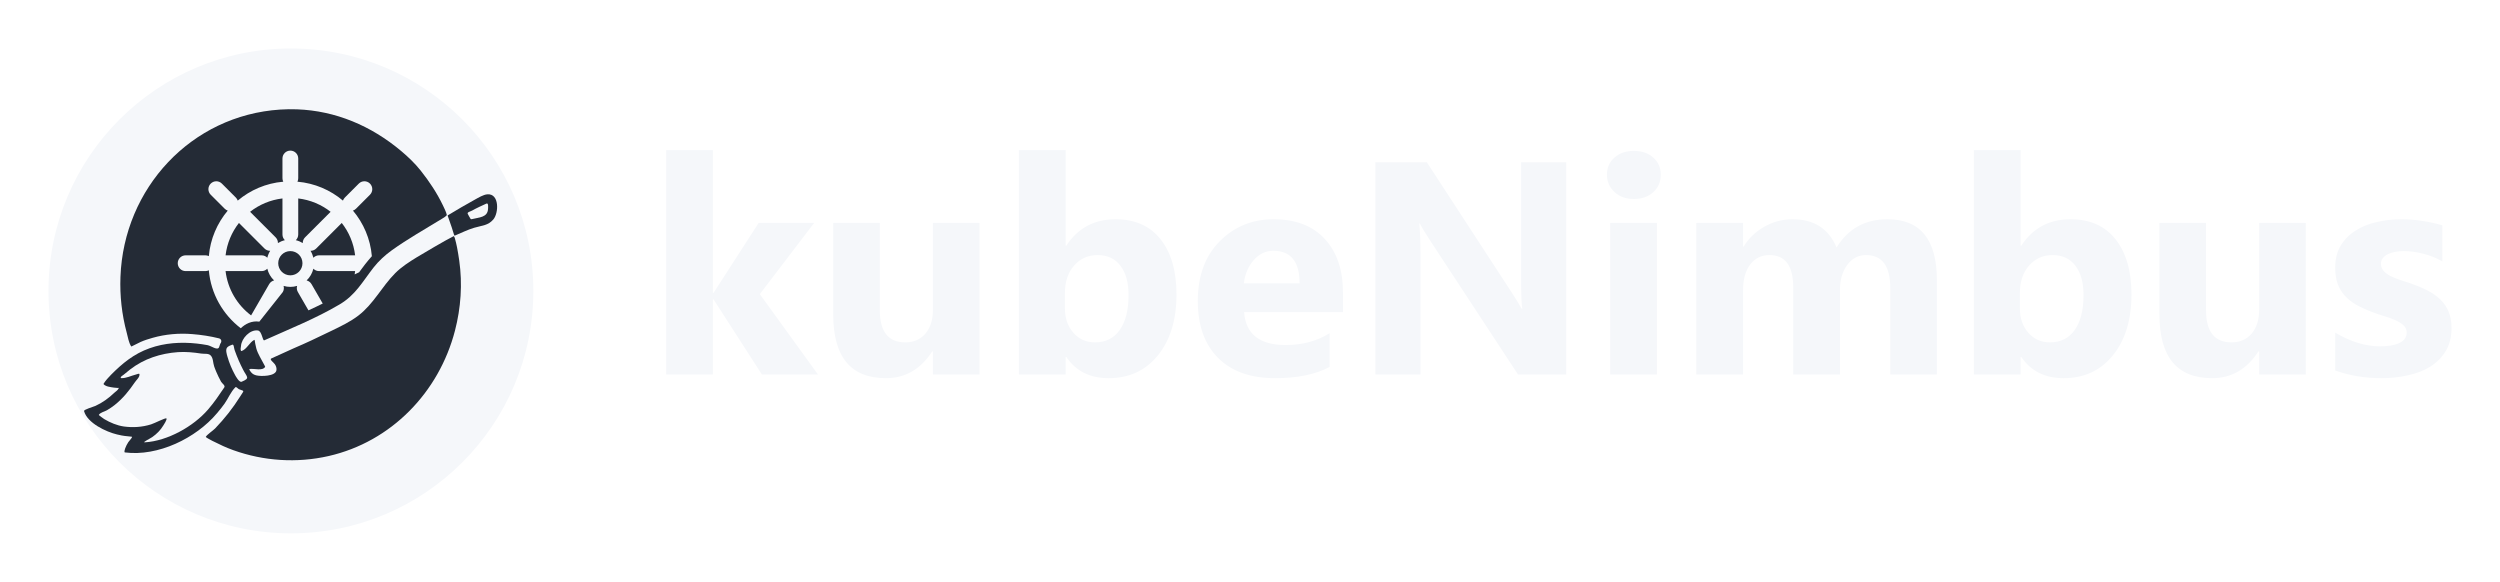
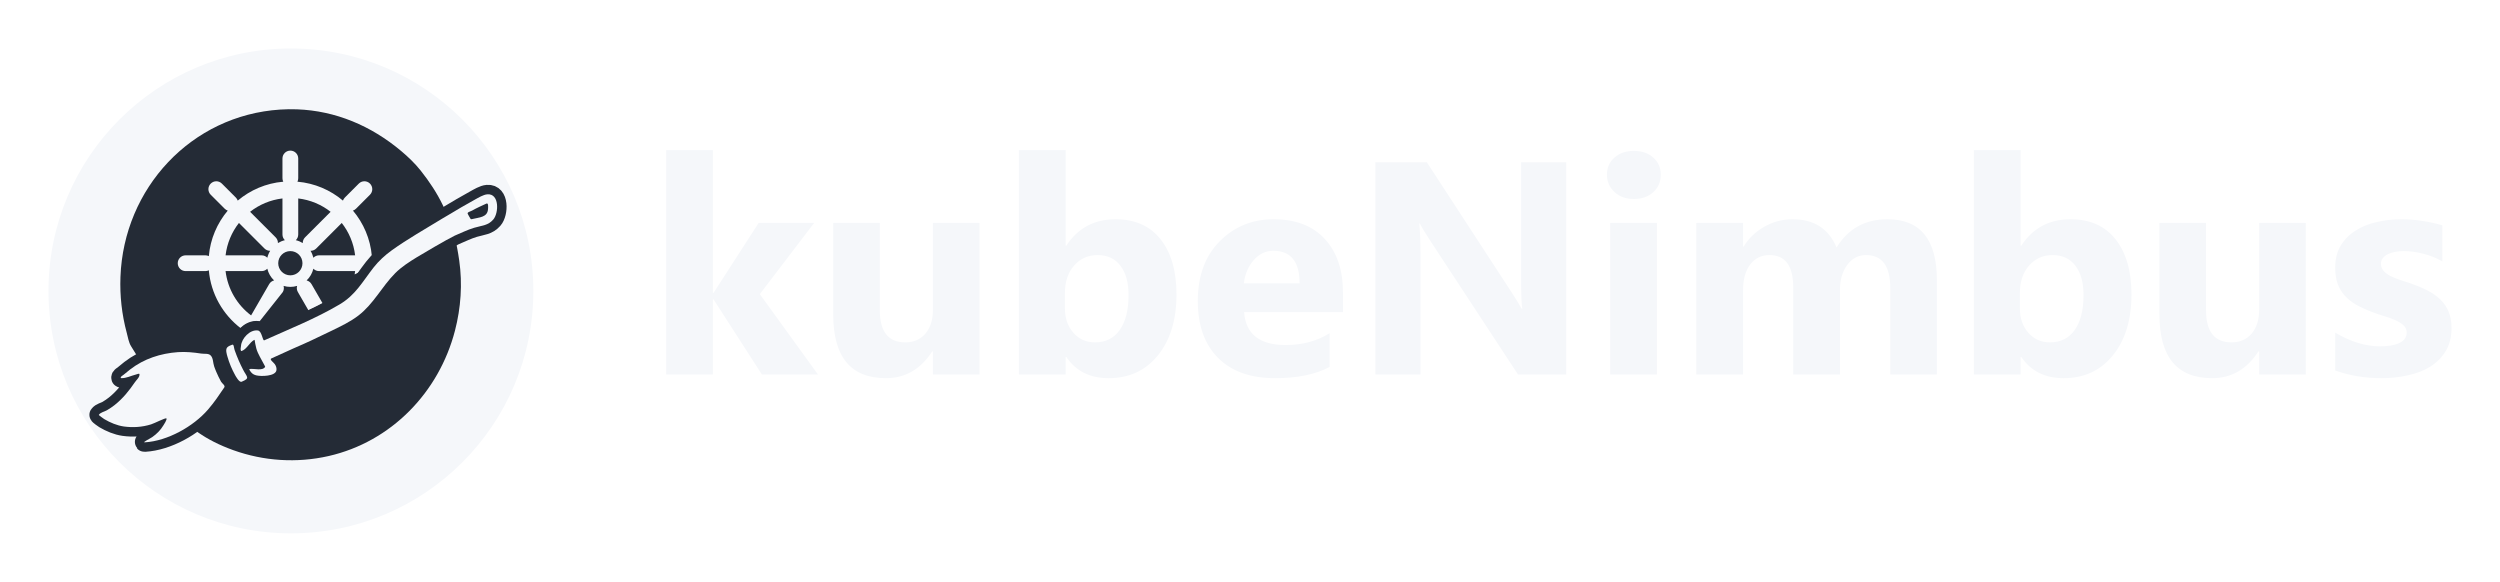
- <svg xmlns="http://www.w3.org/2000/svg" width="1237.48" height="288" viewBox="-24 -24 1237.48 288" version="1.1" id="svg6">
-   <defs id="defs6" />
-   <g transform="scale(0.234375)" id="g6">
+ <svg xmlns="http://www.w3.org/2000/svg" width="1237.48" height="288" viewBox="-24 -24 1237.48 288" version="1.1" id="svg5">
+   <defs id="defs5" />
+   <g transform="scale(0.234375)" id="g5">
    <g id="base">
      <circle fill="#F5F7FA" cx="512" cy="512" r="512" id="circle1" />
-       <path fill="#242B36" d="M 524.77 128.49 C 513.11 128.06 501.31 128.22 489.4 129 C 301.4 141.2 158.9 295.1 152 482.4 C 150.5 522.2 154.9 561.9 165.2 600.2 C 167.9 610 169.2 620.5 174.6 629.1 C 175 629.7 176.1 628.9 176.8 628.6 C 182.8 625.8 188.6 622.6 194.6 619.8 C 202.1 616.4 212.5 613.1 220.2 611 C 247.1 603.4 275.7 600.9 303.5 603.2 C 322.6 604.7 341.6 607.6 360.2 612.2 C 365.5 613.8 366.5 619 362.8 623.6 C 361.7 626 361.3 628.7 360.2 631.1 C 356.6 638.5 343.9 628 335.7 626.5 C 328.4 625.2 321 624 313.5 623.2 C 279.9 619.5 245.4 621.7 213.5 633.1 C 180.4 644.9 156.4 664.7 132.1 689.1 C 127 694.2 120.2 701.7 116.4 708 C 115.4 709.7 121.5 713 125.7 714 C 129.7 715 133.8 715.6 137.9 716.2 C 145.46 717.19 148.3 716.96 149.11 716.8 C 148.8 716.94 148.31 717.28 148 718 C 146.4 721.9 142.3 724.1 139.3 726.9 C 127.1 738.5 114.4 747.9 99 754.9 C 94.9 756.8 74.2 762.5 75.1 765.8 C 82 791.2 121.9 809.7 144.6 815.1 C 162.5 819.3 158.7 817.7 175.7 819.9 C 176.7 820 176.6 820.7 176.2 821.4 C 174.3 825.1 170.9 827.9 168.6 831.4 C 166.1 835.2 163.4 840.3 161.9 844.7 C 161.6 845.5 159.2 852.8 161.3 853.1 C 231.1 862.1 311.5 823.2 355.9 770.3 C 361.4 763.8 366.8 757.2 371.7 750.3 C 379.7 739 384.8 725.4 394.6 715.6 C 396.7 713.5 399.7 718.5 402.4 719.6 C 414 724.5 414 720.4 405 734.7 C 389.3 759.7 372.3 781.2 351.9 802.5 C 348.1 806.5 334.1 816 332.2 820.3 C 331.9 820.9 339.7 825.5 345.7 828.5 C 364.5 837.7 373.1 842.1 390.2 848.3 C 454.8 871.5 524.4 876 591.4 860.8 C 724 830.6 824.8 726 858.5 595.8 C 871 547.9 874.5 497.1 867.5 448 C 866.1 438.7 864.7 429.4 862.9 420.2 C 861.7 413.9 860.1 407.6 858.4 401.3 C 857.61 398.13 856.12 396.23 855.9 396.3 L 855.9 396.3 L 855.9 396.3 C 840.7 403.6 789.3 434 778.1 440.8 C 762 450.7 745.5 461.2 732.1 474.7 C 703.9 503.1 687 539 654.7 563.9 C 637.5 577.1 617.4 586.7 598 596.1 C 511.7 637.6 564.4 611.6 470.5 654.7 C 466.2 656.7 475.4 663 478.1 666.9 C 480.6 670.5 482 674.8 481.5 679.1 C 480.1 692.6 448.7 692.8 439.1 690.4 C 437.2 690 435.3 689.2 433.5 688.4 C 431.3 687.3 429.3 685.5 427.7 683.6 C 423.6 678.4 424 677 424.6 676.9 C 435.6 675.5 451.4 681.6 457.6 672.5 C 458.2 671.6 446.5 652.4 442.2 642.5 C 439.1 635.4 438.6 632.5 436.7 623.6 C 436.2 621.4 436.1 619.1 435.6 616.9 C 435.4 616.3 435.2 615.1 434.6 615.4 C 424.3 620.9 418.8 635.2 408 638.9 C 407.6 639 407.1 639.1 406.9 638.8 C 404.7 636 406.3 631.6 406.6 628 C 407.8 612.3 425.6 593 442.4 595.6 C 451 596.9 451.9 618 455.8 616.3 C 508 592.8 564.8 570.2 614.7 540.6 C 648.5 520.6 662.3 493.7 686.7 462.4 C 697.2 449 710.9 436.4 724.7 426.5 C 758.9 401.9 795.6 381.4 831.4 359.4 C 833.2 358.3 841.6 353.4 841.2 351.3 C 840.1 345.5 834.4 334.3 833 331.3 C 820.3 304.9 804.3 280.9 786.1 257.9 C 774 242.7 759.6 228.9 744.7 216.4 C 681.44 163.29 606.38 131.46 524.77 128.49 z" id="path1" />
+       <path fill="#242B36" d="M 524.77 128.49 C 513.11 128.06 501.31 128.22 489.4 129 C 301.4 141.2 158.9 295.1 152 482.4 C 150.5 522.2 154.9 561.9 165.2 600.2 C 167.9 610 169.2 620.5 174.6 629.1 C 241.1 735 272.6 806 390.2 848.3 C 454.8 871.5 524.4 876 591.4 860.8 C 724 830.6 824.8 726 858.5 595.8 C 871 547.9 874.5 497.1 867.5 448 C 866.1 438.7 864.7 429.4 862.9 420.2 C 861.7 413.9 860.1 407.6 858.4 401.3 C 857.61 398.13 856.12 396.23 855.9 396.3 C 848.85 382.2 844.14 366.8 841.2 351.3 C 840.1 345.5 834.4 334.3 833 331.3 C 820.3 304.9 804.3 280.9 786.1 257.9 C 774 242.7 759.6 228.9 744.7 216.4 C 681.44 163.29 606.38 131.46 524.77 128.49 z" id="path1" />
    </g>
    <g id="mascot-helm">
      <path fill="#F5F7FA" d="m 510.8,215.7 c -9.22,0 -16.65,7.43 -16.65,16.65 v 41.7 c 0,2.62 0.6,5.09 1.67,7.29 -36.41,3.15 -69.64,17.65 -96.12,39.94 -0.8,-2.35 -2.13,-4.57 -4.02,-6.45 l -29.49,-29.49 c -6.52,-6.52 -17.02,-6.52 -23.55,0 -6.52,6.52 -6.52,17.02 0,23.55 l 29.49,29.49 c 1.88,1.88 4.09,3.22 6.45,4.02 -22.29,26.48 -36.79,59.71 -39.94,96.12 -2.2,-1.07 -4.68,-1.67 -7.29,-1.67 H 289.65 C 280.43,436.85 273,444.28 273,453.5 c 0,9.22 7.43,16.65 16.65,16.65 h 41.7 c 2.62,0 5.09,-0.6 7.29,-1.67 4.3,49.79 29.84,93.63 67.47,122.38 9.43,-9.05 23.14,-16.44 39.17,-13.94 l 49.61,-62.57 c 2.36,-4.09 2.8,-8.75 1.59,-12.94 a 50,50 0 0 0 14.31,2.09 50,50 0 0 0 14.31,-2.09 c -1.21,4.19 -0.77,8.85 1.59,12.94 l 22.34,38.69 c 10.24,-4.68 20.33,-9.41 30.16,-14.37 l -23.65,-40.97 c -2.36,-4.09 -6.18,-6.8 -10.41,-7.85 a 50,50 0 0 0 14.31,-24.79 c 3.02,3.14 7.28,5.09 12,5.09 h 76.16 C 647.33,472.5 646.99,474.83 646.6,477.14 l 9.45,-4.54 c 7.85,-10.95 16.45,-22.11 27.16,-34.21 -0.09,0.04 -0.17,0.08 -0.26,0.12 -3.15,-36.41 -17.65,-69.64 -39.94,-96.12 2.35,-0.8 4.57,-2.14 6.45,-4.02 l 29.49,-29.49 c 6.52,-6.52 6.52,-17.02 0,-23.55 -6.52,-6.52 -17.02,-6.52 -23.54,0 l -29.49,29.49 c -1.88,1.88 -3.22,4.09 -4.02,6.45 -26.48,-22.29 -59.71,-36.79 -96.12,-39.94 1.07,-2.2 1.67,-4.67 1.67,-7.29 v -41.7 c 0,-9.22 -7.42,-16.65 -16.65,-16.65 z M 494.15,316.69 v 76.16 c 0,4.73 1.95,8.98 5.09,12.01 a 50,50 0 0 0 -14.66,6.07 c 0.08,-4.36 -1.55,-8.75 -4.89,-12.09 l -53.92,-53.92 c 19.29,-15.11 42.73,-25.17 68.38,-28.23 z m 33.3,0 c 25.65,3.07 49.09,13.13 68.38,28.23 l -53.92,53.92 c -3.34,3.34 -4.97,7.73 -4.89,12.09 a 50,50 0 0 0 -14.66,-6.07 c 3.14,-3.02 5.09,-7.28 5.09,-12.01 z m -125.23,51.78 53.92,53.92 c 3.34,3.34 7.73,4.97 12.09,4.89 a 50,50 0 0 0 -6.07,14.67 c -3.02,-3.14 -7.28,-5.09 -12,-5.09 h -76.16 c 3.07,-25.65 13.13,-49.09 28.24,-68.38 z m 217.15,0 c 15.11,19.29 25.17,42.73 28.24,68.38 h -76.16 c -4.73,0 -8.98,1.95 -12,5.09 a 50,50 0 0 0 -6.07,-14.67 c 4.36,0.08 8.75,-1.55 12.09,-4.89 z M 510.8,427.9 A 25.6,25.6 0 0 1 536.4,453.5 25.6,25.6 0 0 1 510.8,479.1 25.6,25.6 0 0 1 485.2,453.5 25.6,25.6 0 0 1 510.8,427.9 Z m -48.65,37.16 a 50,50 0 0 0 14.31,24.79 c -4.23,1.05 -8.05,3.76 -10.41,7.85 l -38.13,66.04 c -29.23,-21.97 -49.37,-55.33 -53.94,-93.59 h 76.16 c 4.73,0 8.98,-1.95 12,-5.09 z" id="path2" />
    </g>
    <g id="brand-broom">
-       <path fill="#F5F7FA" d="M273.5,641.3C236.6,644 202,655.1 172.4,677.9C167.8,681.4 163.4,685.1 159,688.8C156.7,690.9 151.7,692.8 152.7,695.8C152.8,696.1 153.2,696.2 153.5,696.2C164.1,696.7 174.3,691.2 184.6,688.6C187.1,688 192.1,685.5 192.2,688C192.7,694.4 186.2,699.4 182.6,704.7C170.3,722.7 157.2,739.1 140.1,752.7C134.8,757 129.4,760.5 123.5,764C117.8,767.3 110.2,768.3 106.4,773.6C105.7,774.6 116.8,782.1 117.9,782.8C130.1,790.1 144.9,796.3 159,798.3C178.4,801 198.1,799.7 216.8,793.8C224.2,791.5 247.3,779.4 249.1,781.3C251,783.5 243.1,795.3 242.8,795.8C236.8,805.8 228.6,814.2 219,820.8C213.8,824.4 197.1,832.2 203.5,831.8C251.5,828.9 306,798.4 337,762.5C350.6,746.6 359.3,733.6 371.3,715.8C373.9,711.9 366.8,707.6 364.4,703.6C361,697.9 356.3,687.3 354.2,682.5C352.7,678.8 351.1,675.1 349.9,671.4C347.2,663.7 348.2,653.9 342.4,648.2C337.6,643.4 329.1,645.4 322.4,644.3C306.5,641.8 289.6,640.2 273.5,641.3Z" id="path3" />
-       <path fill="#242B36" d="M926.8,308C952.7,305.9 951.1,347.9 939.3,361.3C928.1,374 916.7,373.5 899.2,378.6C884.7,382.9 872,389.5 858.1,395.2C856.6,395.8 856.3,391.8 851.7,378C849,369.8 845.9,361.7 843.2,353.5C843.1,353.2 843,352.6 843.3,352.4C858.2,343.3 885.4,327.4 901.4,318.7C907.5,315.4 918.5,308.6 926.8,308Z" id="path4" />
-       <path fill="#F5F7FA" d="M388,625.6C385.6,626.5 379.7,628.6 377.4,631.4C373.3,636.2 376.6,645.8 377.8,650.3C381.6,663.9 387.5,678 394.4,690.3C395.2,691.6 402.8,706 408,703.8C426.6,696 419.1,694.4 410.8,678C407.6,671.8 404.6,665.5 401.8,659.1C398.7,651.8 395.7,644.4 393.1,636.9C391.4,632 391.7,624.2 388,625.6Z" id="path5" />
-       <path fill="#F5F7FA" d="M924.8,327.6C916.6,331.3 903.3,337.4 894.7,342.3C891.4,344.2 883.8,345.6 885.4,349.1C887,352.5 889,355.8 891,359.1C892.1,360.9 892.8,360.8 894.7,360.3C909.6,356.5 927.2,357 928.3,339.1C928.6,334.4 929.3,325.5 924.8,327.6Z" id="path6" />
+       <g id="broom-clearance" fill="#242B36" stroke="#242B36" stroke-width="40" stroke-linejoin="round" stroke-linecap="round">
+         <path d="M273.5,641.3C236.6,644 202,655.1 172.4,677.9C167.8,681.4 163.4,685.1 159,688.8C156.7,690.9 151.7,692.8 152.7,695.8C152.8,696.1 153.2,696.2 153.5,696.2C164.1,696.7 174.3,691.2 184.6,688.6C187.1,688 192.1,685.5 192.2,688C192.7,694.4 186.2,699.4 182.6,704.7C170.3,722.7 157.2,739.1 140.1,752.7C134.8,757 129.4,760.5 123.5,764C117.8,767.3 110.2,768.3 106.4,773.6C105.7,774.6 116.8,782.1 117.9,782.8C130.1,790.1 144.9,796.3 159,798.3C178.4,801 198.1,799.7 216.8,793.8C224.2,791.5 247.3,779.4 249.1,781.3C251,783.5 243.1,795.3 242.8,795.8C236.8,805.8 228.6,814.2 219,820.8C213.8,824.4 197.1,832.2 203.5,831.8C251.5,828.9 306,798.4 337,762.5C350.6,746.6 359.3,733.6 371.3,715.8C373.9,711.9 366.8,707.6 364.4,703.6C361,697.9 356.3,687.3 354.2,682.5C352.7,678.8 351.1,675.1 349.9,671.4C347.2,663.7 348.2,653.9 342.4,648.2C337.6,643.4 329.1,645.4 322.4,644.3C306.5,641.8 289.6,640.2 273.5,641.3Z" id="path3" />
+         <path d="M858.1,395.2C840.7,403.6 789.3,434 778.1,440.8C762,450.7 745.5,461.2 732.1,474.7C703.9,503.1 687,539 654.7,563.9C637.5,577.1 617.4,586.7 598,596.1C511.7,637.6 564.4,611.6 470.5,654.7C466.2,656.7 475.4,663 478.1,666.9C480.6,670.5 482,674.8 481.5,679.1C480.1,692.6 448.7,692.8 439.1,690.4C437.2,690 435.3,689.2 433.5,688.4C431.3,687.3 429.3,685.5 427.7,683.6C423.6,678.4 424,677 424.6,676.9C435.6,675.5 451.4,681.6 457.6,672.5C458.2,671.6 446.5,652.4 442.2,642.5C439.1,635.4 438.6,632.5 436.7,623.6C436.2,621.4 436.1,619.1 435.6,616.9C435.4,616.3 435.2,615.1 434.6,615.4C424.3,620.9 418.8,635.2 408,638.9C407.6,639 407.1,639.1 406.9,638.8C404.7,636 406.3,631.6 406.6,628C407.8,612.3 425.6,593 442.4,595.6C451,596.9 451.9,618 455.8,616.3C508,592.8 564.8,570.2 614.7,540.6C648.5,520.6 662.3,493.7 686.7,462.4C697.2,449 710.9,436.4 724.7,426.5C758.9,401.9 795.6,381.4 831.4,359.4C833.2,358.3 841.6,353.4 843.3,352.4C858.2,343.3 885.4,327.4 901.4,318.7C907.5,315.4 918.5,308.6 926.8,308C952.7,305.9 951.1,347.9 939.3,361.3C928.1,374 916.7,373.5 899.2,378.6C884.7,382.9 872,389.5 858.1,395.2Z" id="path4" />
+         <path d="M388,625.6C385.6,626.5 379.7,628.6 377.4,631.4C373.3,636.2 376.6,645.8 377.8,650.3C381.6,663.9 387.5,678 394.4,690.3C395.2,691.6 402.8,706 408,703.8C426.6,696 419.1,694.4 410.8,678C407.6,671.8 404.6,665.5 401.8,659.1C398.7,651.8 395.7,644.4 393.1,636.9C391.4,632 391.7,624.2 388,625.6Z" id="path5" />
+       </g>
+       <path id="broom-bristles" fill="#F5F7FA" d="M273.5,641.3C236.6,644 202,655.1 172.4,677.9C167.8,681.4 163.4,685.1 159,688.8C156.7,690.9 151.7,692.8 152.7,695.8C152.8,696.1 153.2,696.2 153.5,696.2C164.1,696.7 174.3,691.2 184.6,688.6C187.1,688 192.1,685.5 192.2,688C192.7,694.4 186.2,699.4 182.6,704.7C170.3,722.7 157.2,739.1 140.1,752.7C134.8,757 129.4,760.5 123.5,764C117.8,767.3 110.2,768.3 106.4,773.6C105.7,774.6 116.8,782.1 117.9,782.8C130.1,790.1 144.9,796.3 159,798.3C178.4,801 198.1,799.7 216.8,793.8C224.2,791.5 247.3,779.4 249.1,781.3C251,783.5 243.1,795.3 242.8,795.8C236.8,805.8 228.6,814.2 219,820.8C213.8,824.4 197.1,832.2 203.5,831.8C251.5,828.9 306,798.4 337,762.5C350.6,746.6 359.3,733.6 371.3,715.8C373.9,711.9 366.8,707.6 364.4,703.6C361,697.9 356.3,687.3 354.2,682.5C352.7,678.8 351.1,675.1 349.9,671.4C347.2,663.7 348.2,653.9 342.4,648.2C337.6,643.4 329.1,645.4 322.4,644.3C306.5,641.8 289.6,640.2 273.5,641.3Z" />
+       <path id="broom-handle" fill="#F5F7FA" d="M858.1,395.2C840.7,403.6 789.3,434 778.1,440.8C762,450.7 745.5,461.2 732.1,474.7C703.9,503.1 687,539 654.7,563.9C637.5,577.1 617.4,586.7 598,596.1C511.7,637.6 564.4,611.6 470.5,654.7C466.2,656.7 475.4,663 478.1,666.9C480.6,670.5 482,674.8 481.5,679.1C480.1,692.6 448.7,692.8 439.1,690.4C437.2,690 435.3,689.2 433.5,688.4C431.3,687.3 429.3,685.5 427.7,683.6C423.6,678.4 424,677 424.6,676.9C435.6,675.5 451.4,681.6 457.6,672.5C458.2,671.6 446.5,652.4 442.2,642.5C439.1,635.4 438.6,632.5 436.7,623.6C436.2,621.4 436.1,619.1 435.6,616.9C435.4,616.3 435.2,615.1 434.6,615.4C424.3,620.9 418.8,635.2 408,638.9C407.6,639 407.1,639.1 406.9,638.8C404.7,636 406.3,631.6 406.6,628C407.8,612.3 425.6,593 442.4,595.6C451,596.9 451.9,618 455.8,616.3C508,592.8 564.8,570.2 614.7,540.6C648.5,520.6 662.3,493.7 686.7,462.4C697.2,449 710.9,436.4 724.7,426.5C758.9,401.9 795.6,381.4 831.4,359.4C833.2,358.3 841.6,353.4 843.3,352.4C858.2,343.3 885.4,327.4 901.4,318.7C907.5,315.4 918.5,308.6 926.8,308C952.7,305.9 951.1,347.9 939.3,361.3C928.1,374 916.7,373.5 899.2,378.6C884.7,382.9 872,389.5 858.1,395.2Z" />
+       <path id="broom-ferrule" fill="#F5F7FA" d="M388,625.6C385.6,626.5 379.7,628.6 377.4,631.4C373.3,636.2 376.6,645.8 377.8,650.3C381.6,663.9 387.5,678 394.4,690.3C395.2,691.6 402.8,706 408,703.8C426.6,696 419.1,694.4 410.8,678C407.6,671.8 404.6,665.5 401.8,659.1C398.7,651.8 395.7,644.4 393.1,636.9C391.4,632 391.7,624.2 388,625.6Z" />
+       <path id="broom-grip-slot" fill="#242B36" d="M924.8,327.6C916.6,331.3 903.3,337.4 894.7,342.3C891.4,344.2 883.8,345.6 885.4,349.1C887,352.5 889,355.8 891,359.1C892.1,360.9 892.8,360.8 894.7,360.3C909.6,356.5 927.2,357 928.3,339.1C928.6,334.4 929.3,325.5 924.8,327.6Z" />
    </g>
  </g>
-   <path d="m 380.888,161.363 h -27.759 l -23.95,-37.207 h -0.293 v 37.207 H 305.741 V 50.328 h 23.145 v 70.679 h 0.293 l 22.339,-34.644 h 27.466 l -26.88,35.229 z m 79.98,0 h -23.071 v -11.426 h -0.366 q -8.569,13.257 -22.925,13.257 -26.074,0 -26.074,-31.567 V 86.363 h 23.071 v 43.213 q 0,15.894 12.598,15.894 6.226,0 9.961,-4.321 3.735,-4.395 3.735,-11.865 V 86.363 h 23.071 z m 42.92,-8.716 h -0.293 v 8.716 H 480.351 V 50.328 h 23.145 V 97.642 h 0.293 q 8.569,-13.11 24.39,-13.11 14.502,0 22.339,9.961 7.837,9.961 7.837,27.246 0,18.75 -9.155,30.103 -9.155,11.353 -24.463,11.353 -13.843,0 -20.947,-10.547 z m -0.659,-31.641 v 7.69 q 0,7.251 4.175,12.012 4.175,4.761 10.693,4.761 7.91,0 12.231,-6.079 4.395,-6.152 4.395,-17.358 0,-9.302 -4.028,-14.502 -3.955,-5.273 -11.353,-5.273 -6.958,0 -11.572,5.2 -4.541,5.2 -4.541,13.55 z m 137.622,9.448 H 591.825 q 1.172,16.333 20.581,16.333 12.378,0 21.753,-5.859 v 16.699 q -10.4,5.566 -27.026,5.566 -18.164,0 -28.198,-10.034 -10.034,-10.107 -10.034,-28.125 0,-18.677 10.84,-29.59 10.84,-10.913 26.66,-10.913 16.406,0 25.342,9.741 9.009,9.741 9.009,26.44 z m -21.46,-14.209 q 0,-16.113 -13.037,-16.113 -5.566,0 -9.668,4.614 -4.028,4.614 -4.907,11.499 z m 131.982,45.117 H 727.396 L 684.11,95.372 q -3.809,-5.786 -5.273,-8.716 h -0.293 q 0.586,5.566 0.586,16.992 v 57.715 H 656.791 V 56.334 h 25.488 l 41.675,63.94 q 2.856,4.321 5.273,8.569 h 0.293 q -0.586,-3.662 -0.586,-14.429 V 56.334 h 22.339 z m 33.472,-86.865 q -5.859,0 -9.595,-3.442 -3.735,-3.516 -3.735,-8.569 0,-5.2 3.735,-8.496 3.735,-3.296 9.595,-3.296 5.933,0 9.595,3.296 3.735,3.296 3.735,8.496 0,5.273 -3.735,8.643 -3.662,3.369 -9.595,3.369 z M 796.171,161.363 H 773.026 V 86.363 h 23.145 z m 138.574,0 h -23.071 v -42.773 q 0,-16.333 -12.012,-16.333 -5.713,0 -9.302,4.907 -3.589,4.907 -3.589,12.231 v 41.968 h -23.145 v -43.213 q 0,-15.894 -11.792,-15.894 -5.933,0 -9.521,4.688 -3.516,4.688 -3.516,12.744 v 41.675 H 815.653 V 86.363 h 23.145 v 11.719 h 0.293 q 3.589,-6.006 10.034,-9.741 6.519,-3.809 14.209,-3.809 15.894,0 21.753,13.989 8.569,-13.989 25.195,-13.989 24.463,0 24.463,30.176 z m 41.748,-8.716 h -0.293 v 8.716 H 953.056 V 50.328 H 976.2 V 97.642 h 0.293 q 8.569,-13.11 24.39,-13.11 14.502,0 22.339,9.961 7.837,9.961 7.837,27.246 0,18.75 -9.155,30.103 -9.155,11.353 -24.463,11.353 -13.843,0 -20.947,-10.547 z m -0.659,-31.641 v 7.69 q 0,7.251 4.175,12.012 4.175,4.761 10.693,4.761 7.91,0 12.231,-6.079 4.394,-6.152 4.394,-17.358 0,-9.302 -4.028,-14.502 -3.955,-5.273 -11.353,-5.273 -6.958,0 -11.572,5.2 -4.541,5.2 -4.541,13.55 z m 141.504,40.356 h -23.071 v -11.426 h -0.366 q -8.569,13.257 -22.925,13.257 -26.074,0 -26.074,-31.567 V 86.363 h 23.071 v 43.213 q 0,15.894 12.598,15.894 6.226,0 9.961,-4.321 3.735,-4.395 3.735,-11.865 V 86.363 h 23.071 z m 14.575,-1.978 v -18.75 q 5.713,3.442 11.352,5.127 5.713,1.685 10.767,1.685 6.152,0 9.668,-1.685 3.589,-1.685 3.589,-5.127 0,-2.197 -1.611,-3.662 -1.611,-1.465 -4.175,-2.563 -2.49,-1.099 -5.493,-1.978 -3.003,-0.879 -5.786,-1.978 -4.468,-1.685 -7.91,-3.589 -3.369,-1.978 -5.713,-4.541 -2.271,-2.563 -3.516,-5.933 -1.172,-3.369 -1.172,-7.983 0,-6.299 2.71,-10.84 2.783,-4.541 7.324,-7.397 4.614,-2.93 10.474,-4.248 5.933,-1.392 12.305,-1.392 4.981,0 10.107,0.806 5.127,0.732 10.107,2.197 v 17.871 q -4.394,-2.563 -9.448,-3.809 -4.981,-1.318 -9.815,-1.318 -2.271,0 -4.321,0.439 -1.978,0.366 -3.516,1.172 -1.538,0.732 -2.417,1.978 -0.879,1.172 -0.879,2.71 0,2.051 1.318,3.516 1.318,1.465 3.442,2.563 2.124,1.025 4.688,1.904 2.637,0.806 5.2,1.685 4.614,1.611 8.35,3.516 3.735,1.904 6.372,4.468 2.71,2.563 4.102,6.006 1.465,3.442 1.465,8.203 0,6.665 -2.93,11.426 -2.857,4.688 -7.691,7.69 -4.761,2.93 -11.059,4.248 -6.226,1.392 -12.964,1.392 -12.378,0 -22.925,-3.809 z" id="text6" style="font-weight:700;font-size:150px;font-family:'Segoe UI', Arial, Helvetica, sans-serif;dominant-baseline:central;fill:#f5f7fa" aria-label="kubeNimbus" />
+   <path d="m 380.888,161.363 h -27.759 l -23.95,-37.207 h -0.293 v 37.207 H 305.741 V 50.328 h 23.145 v 70.679 h 0.293 l 22.339,-34.644 h 27.466 l -26.88,35.229 z m 79.98,0 h -23.071 v -11.426 h -0.366 q -8.569,13.257 -22.925,13.257 -26.074,0 -26.074,-31.567 V 86.363 h 23.071 v 43.213 q 0,15.894 12.598,15.894 6.226,0 9.961,-4.321 3.735,-4.395 3.735,-11.865 V 86.363 h 23.071 z m 42.92,-8.716 h -0.293 v 8.716 H 480.351 V 50.328 h 23.145 V 97.642 h 0.293 q 8.569,-13.11 24.39,-13.11 14.502,0 22.339,9.961 7.837,9.961 7.837,27.246 0,18.75 -9.155,30.103 -9.155,11.353 -24.463,11.353 -13.843,0 -20.947,-10.547 z m -0.659,-31.641 v 7.69 q 0,7.251 4.175,12.012 4.175,4.761 10.693,4.761 7.91,0 12.231,-6.079 4.395,-6.152 4.395,-17.358 0,-9.302 -4.028,-14.502 -3.955,-5.273 -11.353,-5.273 -6.958,0 -11.572,5.2 -4.541,5.2 -4.541,13.55 z m 137.622,9.448 H 591.825 q 1.172,16.333 20.581,16.333 12.378,0 21.753,-5.859 v 16.699 q -10.4,5.566 -27.026,5.566 -18.164,0 -28.198,-10.034 -10.034,-10.107 -10.034,-28.125 0,-18.677 10.84,-29.59 10.84,-10.913 26.66,-10.913 16.406,0 25.342,9.741 9.009,9.741 9.009,26.44 z m -21.46,-14.209 q 0,-16.113 -13.037,-16.113 -5.566,0 -9.668,4.614 -4.028,4.614 -4.907,11.499 z m 131.982,45.117 H 727.396 L 684.11,95.372 q -3.809,-5.786 -5.273,-8.716 h -0.293 q 0.586,5.566 0.586,16.992 v 57.715 H 656.791 V 56.334 h 25.488 l 41.675,63.94 q 2.856,4.321 5.273,8.569 h 0.293 q -0.586,-3.662 -0.586,-14.429 V 56.334 h 22.339 z m 33.472,-86.865 q -5.859,0 -9.595,-3.442 -3.735,-3.516 -3.735,-8.569 0,-5.2 3.735,-8.496 3.735,-3.296 9.595,-3.296 5.933,0 9.595,3.296 3.735,3.296 3.735,8.496 0,5.273 -3.735,8.643 -3.662,3.369 -9.595,3.369 z M 796.171,161.363 H 773.026 V 86.363 h 23.145 z m 138.574,0 h -23.071 v -42.773 q 0,-16.333 -12.012,-16.333 -5.713,0 -9.302,4.907 -3.589,4.907 -3.589,12.231 v 41.968 h -23.145 v -43.213 q 0,-15.894 -11.792,-15.894 -5.933,0 -9.521,4.688 -3.516,4.688 -3.516,12.744 v 41.675 H 815.653 V 86.363 h 23.145 v 11.719 h 0.293 q 3.589,-6.006 10.034,-9.741 6.519,-3.809 14.209,-3.809 15.894,0 21.753,13.989 8.569,-13.989 25.195,-13.989 24.463,0 24.463,30.176 z m 41.748,-8.716 h -0.293 v 8.716 H 953.056 V 50.328 H 976.2 V 97.642 h 0.293 q 8.569,-13.11 24.39,-13.11 14.502,0 22.339,9.961 7.837,9.961 7.837,27.246 0,18.75 -9.155,30.103 -9.155,11.353 -24.463,11.353 -13.843,0 -20.947,-10.547 z m -0.659,-31.641 v 7.69 q 0,7.251 4.175,12.012 4.175,4.761 10.693,4.761 7.91,0 12.231,-6.079 4.394,-6.152 4.394,-17.358 0,-9.302 -4.028,-14.502 -3.955,-5.273 -11.353,-5.273 -6.958,0 -11.572,5.2 -4.541,5.2 -4.541,13.55 z m 141.504,40.356 h -23.071 v -11.426 h -0.366 q -8.569,13.257 -22.925,13.257 -26.074,0 -26.074,-31.567 V 86.363 h 23.071 v 43.213 q 0,15.894 12.598,15.894 6.226,0 9.961,-4.321 3.735,-4.395 3.735,-11.865 V 86.363 h 23.071 z m 14.575,-1.978 v -18.75 q 5.713,3.442 11.352,5.127 5.713,1.685 10.767,1.685 6.152,0 9.668,-1.685 3.589,-1.685 3.589,-5.127 0,-2.197 -1.611,-3.662 -1.611,-1.465 -4.175,-2.563 -2.49,-1.099 -5.493,-1.978 -3.003,-0.879 -5.786,-1.978 -4.468,-1.685 -7.91,-3.589 -3.369,-1.978 -5.713,-4.541 -2.271,-2.563 -3.516,-5.933 -1.172,-3.369 -1.172,-7.983 0,-6.299 2.71,-10.84 2.783,-4.541 7.324,-7.397 4.614,-2.93 10.474,-4.248 5.933,-1.392 12.305,-1.392 4.981,0 10.107,0.806 5.127,0.732 10.107,2.197 v 17.871 q -4.394,-2.563 -9.448,-3.809 -4.981,-1.318 -9.815,-1.318 -2.271,0 -4.321,0.439 -1.978,0.366 -3.516,1.172 -1.538,0.732 -2.417,1.978 -0.879,1.172 -0.879,2.71 0,2.051 1.318,3.516 1.318,1.465 3.442,2.563 2.124,1.025 4.688,1.904 2.637,0.806 5.2,1.685 4.614,1.611 8.35,3.516 3.735,1.904 6.372,4.468 2.71,2.563 4.102,6.006 1.465,3.442 1.465,8.203 0,6.665 -2.93,11.426 -2.857,4.688 -7.691,7.69 -4.761,2.93 -11.059,4.248 -6.226,1.392 -12.964,1.392 -12.378,0 -22.925,-3.809 z" id="text5" style="font-weight:700;font-size:150px;font-family:'Segoe UI', Arial, Helvetica, sans-serif;dominant-baseline:central;fill:#f5f7fa" aria-label="kubeNimbus" />
</svg>
